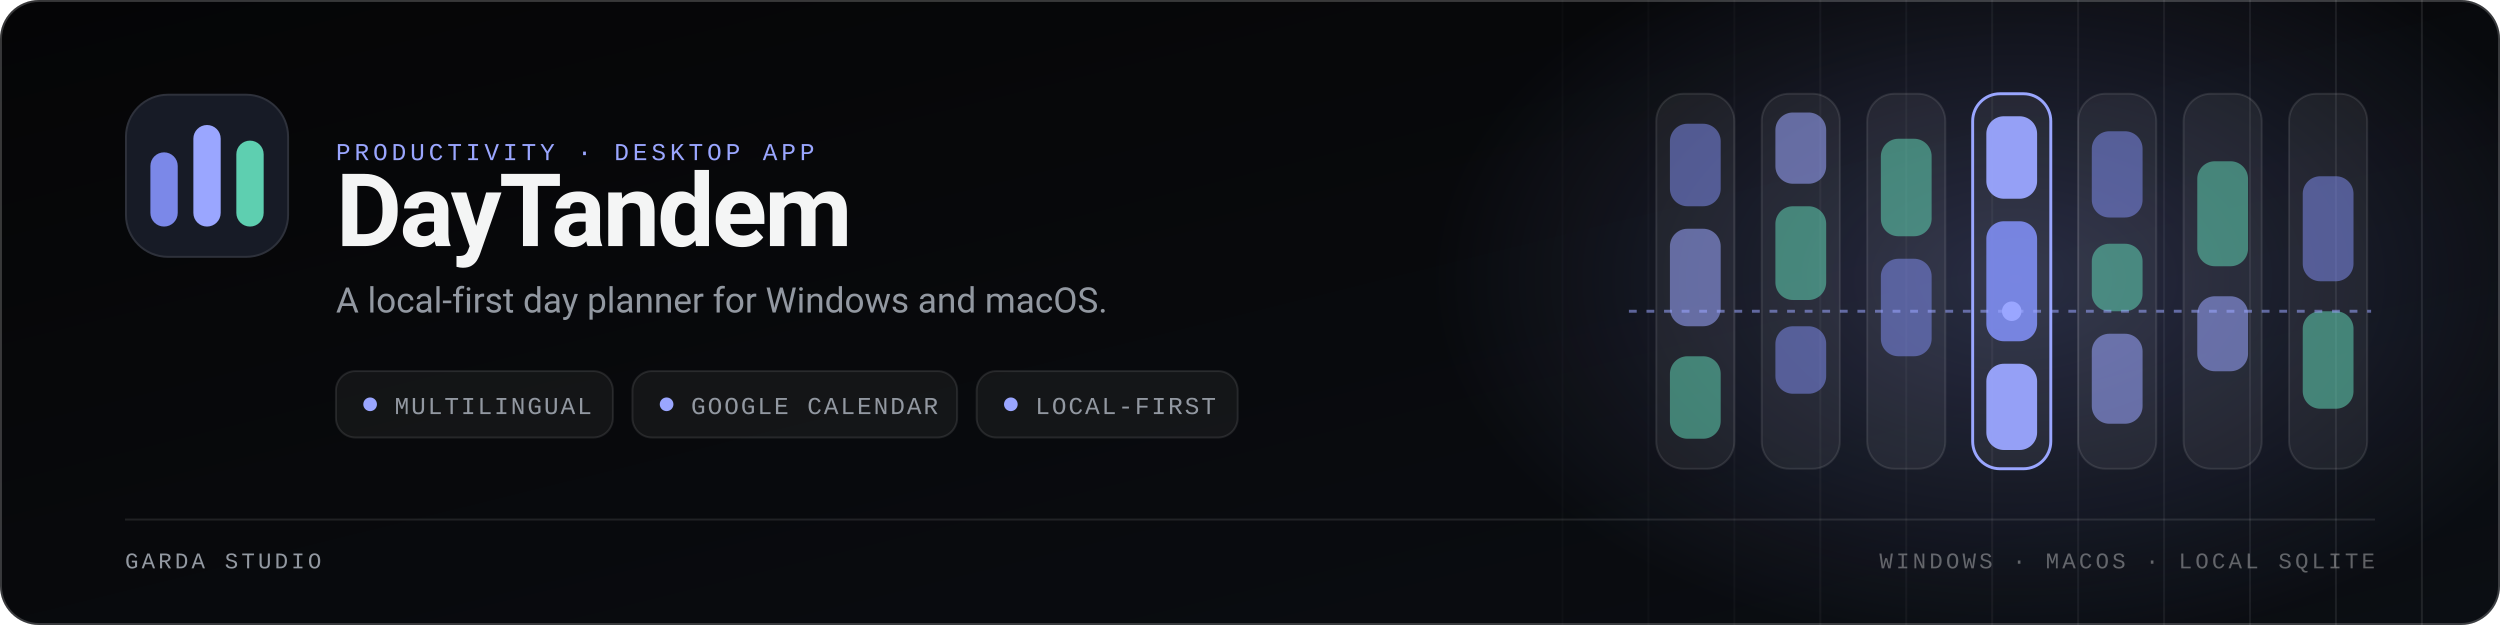
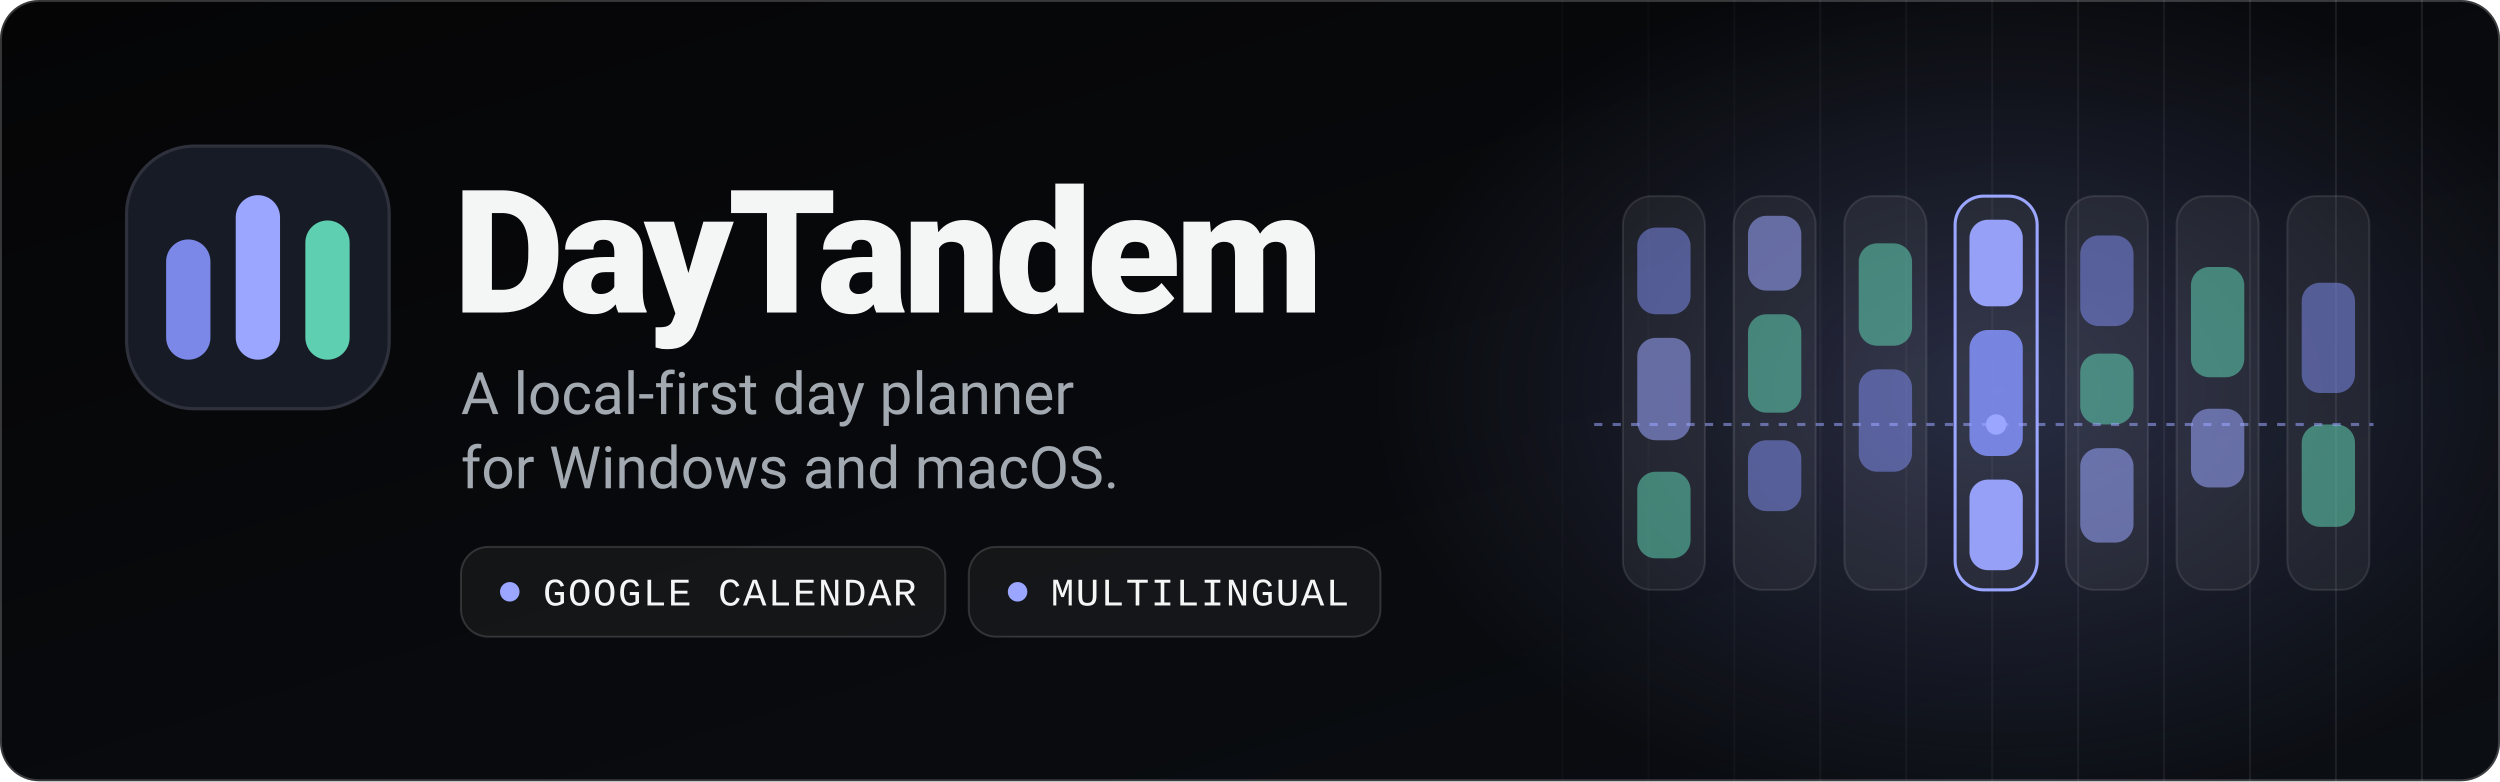
- <svg xmlns="http://www.w3.org/2000/svg" width="1280" height="320" viewBox="0 0 1280 320" role="img" aria-labelledby="bannerTitle bannerDesc">
+ <svg xmlns="http://www.w3.org/2000/svg" width="1280" height="400" viewBox="0 0 1280 400" role="img" aria-labelledby="bannerTitle bannerDesc">
  <defs>
    <linearGradient id="bg" x1="0" y1="0" x2="1" y2="1">
      <stop offset="0" stop-color="#050506" />
      <stop offset="1" stop-color="#0b0e13" />
    </linearGradient>
    <radialGradient id="glow">
      <stop offset="0" stop-color="#9aa6ff" stop-opacity="0.22" />
      <stop offset="1" stop-color="#9aa6ff" stop-opacity="0" />
    </radialGradient>
    <linearGradient id="accentGrad" x1="0" y1="0" x2="1" y2="1">
      <stop offset="0" stop-color="#9aa6ff" />
      <stop offset="1" stop-color="#5ecfb0" />
    </linearGradient>
-     <linearGradient id="gardaGrad" x1="0" y1="0" x2="1" y2="1">
-       <stop offset="0" stop-color="#b8ff72" />
-       <stop offset="1" stop-color="#3fd97a" />
-     </linearGradient>
-     <linearGradient id="gardaArt" x1="0" y1="0" x2="1" y2="1">
-       <stop offset="0" stop-color="#b8ff72" />
-       <stop offset="1" stop-color="#3fd97a" />
-     </linearGradient>
    <linearGradient id="deskGrad" x1="0" y1="0" x2="1" y2="1">
      <stop offset="0" stop-color="#2fe0d2" />
      <stop offset="1" stop-color="#1ab4c8" />
    </linearGradient>
    <linearGradient id="tileCmd" x1="0" y1="1" x2="1" y2="0">
      <stop offset="0" stop-color="#7cc0ef" />
      <stop offset="1" stop-color="#63dcc9" />
    </linearGradient>
-     <filter id="soft" x="-60%" y="-60%" width="220%" height="220%">
-       <feGaussianBlur stdDeviation="14" />
-     </filter>
  </defs>
-   <rect width="1280" height="320" rx="20" fill="url(#bg)" />
+   <rect width="1280" height="400" rx="20" fill="url(#bg)" />
  <g>
-     <line x1="800" y1="0" x2="800" y2="320" stroke="rgba(255,255,255,0.02)" stroke-width="1" />
-     <line x1="844" y1="0" x2="844" y2="320" stroke="rgba(255,255,255,0.02)" stroke-width="1" />
-     <line x1="888" y1="0" x2="888" y2="320" stroke="rgba(255,255,255,0.03)" stroke-width="1" />
-     <line x1="932" y1="0" x2="932" y2="320" stroke="rgba(255,255,255,0.04)" stroke-width="1" />
-     <line x1="976" y1="0" x2="976" y2="320" stroke="rgba(255,255,255,0.04)" stroke-width="1" />
-     <line x1="1020" y1="0" x2="1020" y2="320" stroke="rgba(255,255,255,0.05)" stroke-width="1" />
-     <line x1="1064" y1="0" x2="1064" y2="320" stroke="rgba(255,255,255,0.06)" stroke-width="1" />
-     <line x1="1108" y1="0" x2="1108" y2="320" stroke="rgba(255,255,255,0.06)" stroke-width="1" />
-     <line x1="1152" y1="0" x2="1152" y2="320" stroke="rgba(255,255,255,0.07)" stroke-width="1" />
-     <line x1="1196" y1="0" x2="1196" y2="320" stroke="rgba(255,255,255,0.08)" stroke-width="1" />
-     <line x1="1240" y1="0" x2="1240" y2="320" stroke="rgba(255,255,255,0.09)" stroke-width="1" />
+     <line x1="800" y1="0" x2="800" y2="400" stroke="rgba(255,255,255,0.02)" stroke-width="1" />
+     <line x1="844" y1="0" x2="844" y2="400" stroke="rgba(255,255,255,0.02)" stroke-width="1" />
+     <line x1="888" y1="0" x2="888" y2="400" stroke="rgba(255,255,255,0.03)" stroke-width="1" />
+     <line x1="932" y1="0" x2="932" y2="400" stroke="rgba(255,255,255,0.04)" stroke-width="1" />
+     <line x1="976" y1="0" x2="976" y2="400" stroke="rgba(255,255,255,0.04)" stroke-width="1" />
+     <line x1="1020" y1="0" x2="1020" y2="400" stroke="rgba(255,255,255,0.05)" stroke-width="1" />
+     <line x1="1064" y1="0" x2="1064" y2="400" stroke="rgba(255,255,255,0.06)" stroke-width="1" />
+     <line x1="1108" y1="0" x2="1108" y2="400" stroke="rgba(255,255,255,0.06)" stroke-width="1" />
+     <line x1="1152" y1="0" x2="1152" y2="400" stroke="rgba(255,255,255,0.07)" stroke-width="1" />
+     <line x1="1196" y1="0" x2="1196" y2="400" stroke="rgba(255,255,255,0.08)" stroke-width="1" />
+     <line x1="1240" y1="0" x2="1240" y2="400" stroke="rgba(255,255,255,0.09)" stroke-width="1" />
  </g>
-   <ellipse cx="1032" cy="143" rx="300" ry="190" fill="url(#glow)" />
-   <rect x="0.5" y="0.5" width="1279" height="319" rx="19.5" fill="none" stroke="rgba(255,255,255,0.2)" />
-   <rect x="848" y="48" width="40" height="192" rx="14" fill="rgba(255,255,255,0.06)" stroke="rgba(255,255,255,0.1)" stroke-width="1" />
-   <rect x="855" y="63.36" width="26" height="42.24" rx="9" fill="#7b88e8" opacity="0.55" />
-   <rect x="855" y="117.12" width="26" height="49.92" rx="9" fill="#9aa6ff" opacity="0.55" />
-   <rect x="855" y="182.4" width="26" height="42.24" rx="9" fill="#5ecfb0" opacity="0.55" />
-   <rect x="902" y="48" width="40" height="192" rx="14" fill="rgba(255,255,255,0.06)" stroke="rgba(255,255,255,0.1)" stroke-width="1" />
-   <rect x="909" y="57.6" width="26" height="36.48" rx="9" fill="#9aa6ff" opacity="0.55" />
-   <rect x="909" y="105.6" width="26" height="48" rx="9" fill="#5ecfb0" opacity="0.55" />
-   <rect x="909" y="167.04" width="26" height="34.56" rx="9" fill="#7b88e8" opacity="0.55" />
-   <rect x="956" y="48" width="40" height="192" rx="14" fill="rgba(255,255,255,0.06)" stroke="rgba(255,255,255,0.1)" stroke-width="1" />
-   <rect x="963" y="71.04" width="26" height="49.92" rx="9" fill="#5ecfb0" opacity="0.55" />
-   <rect x="963" y="132.48" width="26" height="49.92" rx="9" fill="#7b88e8" opacity="0.55" />
-   <rect x="1010" y="48" width="40" height="192" rx="14" fill="rgba(255,255,255,0.06)" stroke="#9aa6ff" stroke-width="1.5" />
-   <rect x="1017" y="59.52" width="26" height="42.24" rx="9" fill="#9aa6ff" opacity="0.95" />
-   <rect x="1017" y="113.28" width="26" height="61.44" rx="9" fill="#7b88e8" opacity="0.95" />
-   <rect x="1017" y="186.24" width="26" height="44.16" rx="9" fill="#9aa6ff" opacity="0.95" />
-   <rect x="1064" y="48" width="40" height="192" rx="14" fill="rgba(255,255,255,0.06)" stroke="rgba(255,255,255,0.1)" stroke-width="1" />
-   <rect x="1071" y="67.2" width="26" height="44.16" rx="9" fill="#7b88e8" opacity="0.55" />
-   <rect x="1071" y="124.8" width="26" height="34.56" rx="9" fill="#5ecfb0" opacity="0.55" />
-   <rect x="1071" y="170.88" width="26" height="46.08" rx="9" fill="#9aa6ff" opacity="0.55" />
-   <rect x="1118" y="48" width="40" height="192" rx="14" fill="rgba(255,255,255,0.06)" stroke="rgba(255,255,255,0.1)" stroke-width="1" />
-   <rect x="1125" y="82.56" width="26" height="53.76" rx="9" fill="#5ecfb0" opacity="0.55" />
-   <rect x="1125" y="151.68" width="26" height="38.4" rx="9" fill="#9aa6ff" opacity="0.55" />
-   <rect x="1172" y="48" width="40" height="192" rx="14" fill="rgba(255,255,255,0.06)" stroke="rgba(255,255,255,0.1)" stroke-width="1" />
-   <rect x="1179" y="90.24" width="26" height="53.76" rx="9" fill="#7b88e8" opacity="0.55" />
-   <rect x="1179" y="159.36" width="26" height="49.92" rx="9" fill="#5ecfb0" opacity="0.55" />
-   <line x1="834" y1="159.36" x2="1214" y2="159.36" stroke="#9aa6ff" stroke-width="1.5" opacity="0.55" stroke-dasharray="4 5" />
-   <circle cx="1030" cy="159.36" r="5" fill="#9aa6ff" />
-   <rect x="64" y="48" width="84" height="84" rx="22" fill="#171b26" />
-   <rect x="64.5" y="48.5" width="83" height="83" rx="21.5" fill="none" stroke="rgba(255,255,255,0.10)" />
-   <rect x="77" y="78" width="14" height="38" rx="7" fill="#7b88e8" />
-   <rect x="99" y="64" width="14" height="52" rx="7" fill="#9aa6ff" />
-   <rect x="121" y="72" width="14" height="44" rx="7" fill="#5ecfb0" />
-   <text x="172" y="82" font-family="ui-monospace,SFMono-Regular,Menlo,Consolas,'Liberation Mono',monospace" font-size="12.5" letter-spacing="0.16em" fill="#9aa6ff">PRODUCTIVITY · DESKTOP APP</text>
-   <text x="172" y="126" font-family="ui-sans-serif,-apple-system,BlinkMacSystemFont,'Segoe UI',Roboto,'Helvetica Neue',Arial,sans-serif" font-size="52" font-weight="700" letter-spacing="-0.025em" fill="#f4f5f5">DayTandem</text>
-   <text x="172" y="160" font-family="ui-sans-serif,-apple-system,BlinkMacSystemFont,'Segoe UI',Roboto,'Helvetica Neue',Arial,sans-serif" font-size="18" fill="#9298a1">A local-first day planner for Windows and macOS.</text>
+   <ellipse cx="1023" cy="200" rx="320" ry="220" fill="url(#glow)" />
+   <g transform="translate(-59.48 50.01) scale(1.05)">
+     <rect x="848" y="48" width="40" height="192" rx="14" fill="rgba(255,255,255,0.06)" stroke="rgba(255,255,255,0.1)" stroke-width="1" />
+     <rect x="855" y="63.36" width="26" height="42.24" rx="9" fill="#7b88e8" opacity="0.55" />
+     <rect x="855" y="117.12" width="26" height="49.92" rx="9" fill="#9aa6ff" opacity="0.55" />
+     <rect x="855" y="182.4" width="26" height="42.24" rx="9" fill="#5ecfb0" opacity="0.55" />
+     <rect x="902" y="48" width="40" height="192" rx="14" fill="rgba(255,255,255,0.06)" stroke="rgba(255,255,255,0.1)" stroke-width="1" />
+     <rect x="909" y="57.6" width="26" height="36.48" rx="9" fill="#9aa6ff" opacity="0.55" />
+     <rect x="909" y="105.6" width="26" height="48" rx="9" fill="#5ecfb0" opacity="0.55" />
+     <rect x="909" y="167.04" width="26" height="34.56" rx="9" fill="#7b88e8" opacity="0.55" />
+     <rect x="956" y="48" width="40" height="192" rx="14" fill="rgba(255,255,255,0.06)" stroke="rgba(255,255,255,0.1)" stroke-width="1" />
+     <rect x="963" y="71.04" width="26" height="49.92" rx="9" fill="#5ecfb0" opacity="0.55" />
+     <rect x="963" y="132.48" width="26" height="49.92" rx="9" fill="#7b88e8" opacity="0.55" />
+     <rect x="1010" y="48" width="40" height="192" rx="14" fill="rgba(255,255,255,0.06)" stroke="#9aa6ff" stroke-width="1.5" />
+     <rect x="1017" y="59.52" width="26" height="42.24" rx="9" fill="#9aa6ff" opacity="0.95" />
+     <rect x="1017" y="113.28" width="26" height="61.44" rx="9" fill="#7b88e8" opacity="0.95" />
+     <rect x="1017" y="186.24" width="26" height="44.16" rx="9" fill="#9aa6ff" opacity="0.95" />
+     <rect x="1064" y="48" width="40" height="192" rx="14" fill="rgba(255,255,255,0.06)" stroke="rgba(255,255,255,0.1)" stroke-width="1" />
+     <rect x="1071" y="67.2" width="26" height="44.16" rx="9" fill="#7b88e8" opacity="0.55" />
+     <rect x="1071" y="124.8" width="26" height="34.56" rx="9" fill="#5ecfb0" opacity="0.55" />
+     <rect x="1071" y="170.88" width="26" height="46.08" rx="9" fill="#9aa6ff" opacity="0.55" />
+     <rect x="1118" y="48" width="40" height="192" rx="14" fill="rgba(255,255,255,0.06)" stroke="rgba(255,255,255,0.1)" stroke-width="1" />
+     <rect x="1125" y="82.56" width="26" height="53.76" rx="9" fill="#5ecfb0" opacity="0.55" />
+     <rect x="1125" y="151.68" width="26" height="38.4" rx="9" fill="#9aa6ff" opacity="0.55" />
+     <rect x="1172" y="48" width="40" height="192" rx="14" fill="rgba(255,255,255,0.06)" stroke="rgba(255,255,255,0.1)" stroke-width="1" />
+     <rect x="1179" y="90.24" width="26" height="53.76" rx="9" fill="#7b88e8" opacity="0.55" />
+     <rect x="1179" y="159.36" width="26" height="49.92" rx="9" fill="#5ecfb0" opacity="0.55" />
+     <line x1="834" y1="159.36" x2="1214" y2="159.36" stroke="#9aa6ff" stroke-width="1.5" opacity="0.55" stroke-dasharray="4 5" />
+     <circle cx="1030" cy="159.36" r="5" fill="#9aa6ff" />
+   </g>
+   <g transform="translate(64 74) scale(1.62) translate(-64 -48)">
+     <rect x="64" y="48" width="84" height="84" rx="22" fill="#171b26" />
+     <rect x="64.5" y="48.5" width="83" height="83" rx="21.5" fill="none" stroke="rgba(255,255,255,0.10)" />
+     <rect x="77" y="78" width="14" height="38" rx="7" fill="#7b88e8" />
+     <rect x="99" y="64" width="14" height="52" rx="7" fill="#9aa6ff" />
+     <rect x="121" y="72" width="14" height="44" rx="7" fill="#5ecfb0" />
+   </g>
+   <text x="232" y="160" font-family="ui-sans-serif,-apple-system,BlinkMacSystemFont,'Segoe UI',Roboto,'Helvetica Neue',Arial,sans-serif" font-size="88" font-weight="800" letter-spacing="-0.03em" fill="#f4f5f5">DayTandem</text>
+   <text x="236" y="212" font-family="ui-sans-serif,-apple-system,BlinkMacSystemFont,'Segoe UI',Roboto,'Helvetica Neue',Arial,sans-serif" font-size="30" fill="#a3a9b1">A local-first day planner</text>
+   <text x="236" y="250" font-family="ui-sans-serif,-apple-system,BlinkMacSystemFont,'Segoe UI',Roboto,'Helvetica Neue',Arial,sans-serif" font-size="30" fill="#a3a9b1">for Windows and macOS.</text>
  <g>
-     <rect x="172" y="190" width="141.8" height="34" rx="10" fill="rgba(255,255,255,0.05)" stroke="rgba(255,255,255,0.1)" />
-     <circle cx="189.5" cy="207" r="3.5" fill="#9aa6ff" />
-     <text x="202" y="212" font-family="ui-monospace,SFMono-Regular,Menlo,Consolas,'Liberation Mono',monospace" font-size="12.5" letter-spacing="0.08em" fill="#9298a1">MULTILINGUAL</text>
+     <rect x="236" y="280" width="248" height="46" rx="14" fill="rgba(255,255,255,0.05)" stroke="rgba(255,255,255,0.15)" />
+     <circle cx="261" cy="303" r="5" fill="#9aa6ff" />
+     <text x="278" y="310" font-family="ui-monospace,SFMono-Regular,Menlo,Consolas,'Liberation Mono',monospace" font-size="20" letter-spacing="0.04em" fill="#f4f5f5">GOOGLE CALENDAR</text>
  </g>
  <g>
-     <rect x="323.8" y="190" width="166.25" height="34" rx="10" fill="rgba(255,255,255,0.05)" stroke="rgba(255,255,255,0.1)" />
-     <circle cx="341.3" cy="207" r="3.5" fill="#9aa6ff" />
-     <text x="353.8" y="212" font-family="ui-monospace,SFMono-Regular,Menlo,Consolas,'Liberation Mono',monospace" font-size="12.5" letter-spacing="0.08em" fill="#9298a1">GOOGLE CALENDAR</text>
+     <rect x="496" y="280" width="210.8" height="46" rx="14" fill="rgba(255,255,255,0.05)" stroke="rgba(255,255,255,0.15)" />
+     <circle cx="521" cy="303" r="5" fill="#9aa6ff" />
+     <text x="538" y="310" font-family="ui-monospace,SFMono-Regular,Menlo,Consolas,'Liberation Mono',monospace" font-size="20" letter-spacing="0.04em" fill="#f4f5f5">MULTILINGUAL</text>
  </g>
-   <g>
-     <rect x="500.05" y="190" width="133.65" height="34" rx="10" fill="rgba(255,255,255,0.05)" stroke="rgba(255,255,255,0.1)" />
-     <circle cx="517.55" cy="207" r="3.5" fill="#9aa6ff" />
-     <text x="530.05" y="212" font-family="ui-monospace,SFMono-Regular,Menlo,Consolas,'Liberation Mono',monospace" font-size="12.5" letter-spacing="0.08em" fill="#9298a1">LOCAL-FIRST</text>
-   </g>
-   <line x1="64" y1="266" x2="1216" y2="266" stroke="rgba(255,255,255,0.1)" />
-   <text x="64" y="291" font-family="ui-monospace,SFMono-Regular,Menlo,Consolas,'Liberation Mono',monospace" font-size="11.5" letter-spacing="0.14em" fill="#9298a1">GARDA STUDIO</text>
-   <text x="1216" y="291" text-anchor="end" font-family="ui-monospace,SFMono-Regular,Menlo,Consolas,'Liberation Mono',monospace" font-size="11.5" letter-spacing="0.14em" fill="rgba(255,255,255,0.35)">WINDOWS · MACOS · LOCAL SQLITE</text>
+   <rect x="0.5" y="0.5" width="1279" height="399" rx="19.5" fill="none" stroke="rgba(255,255,255,0.2)" />
</svg>
